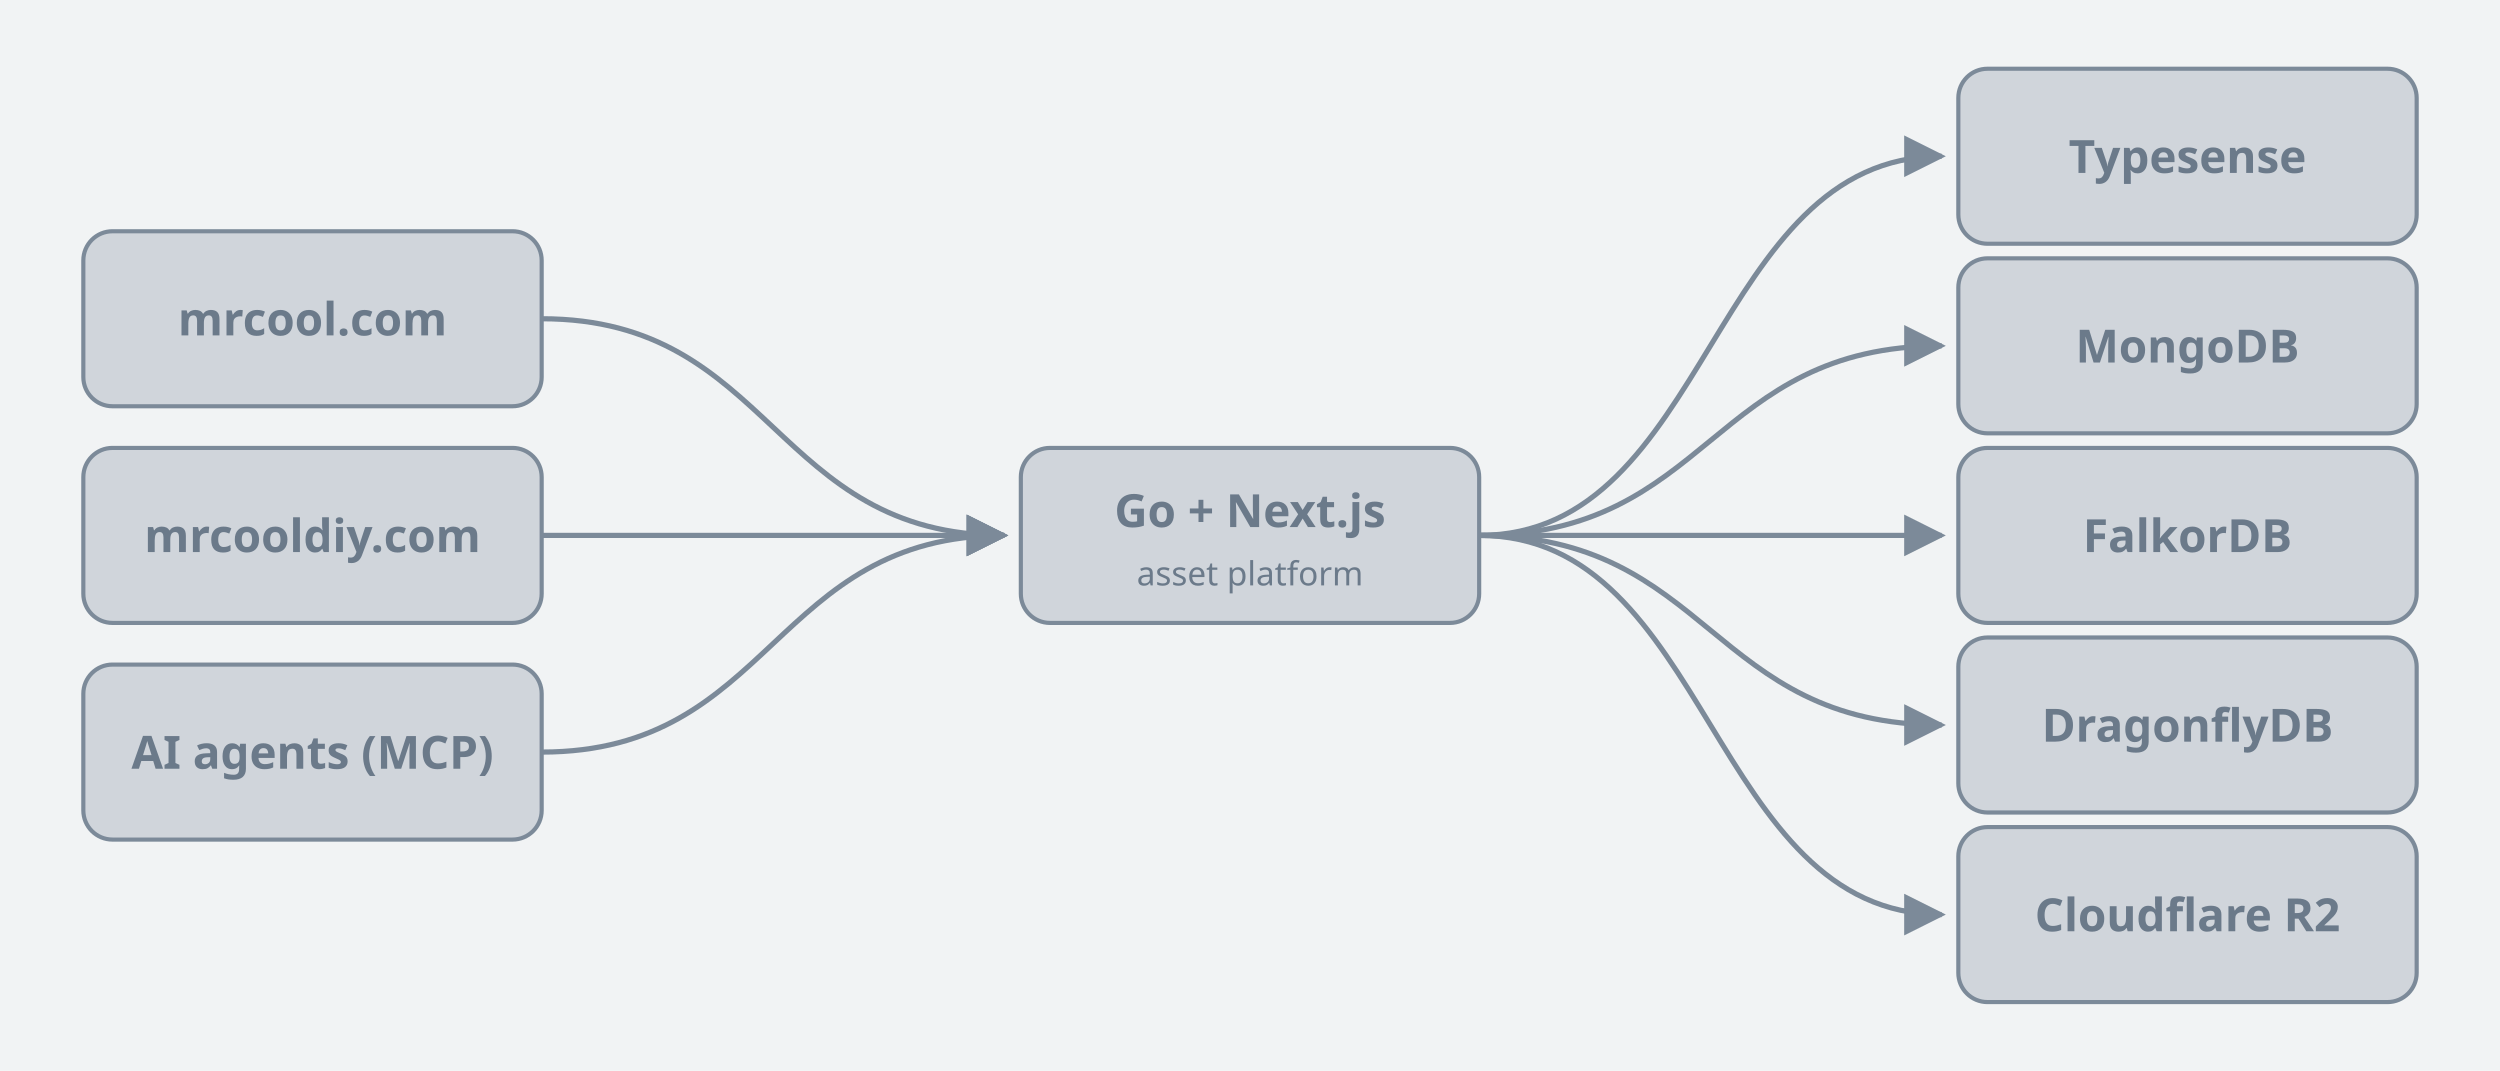
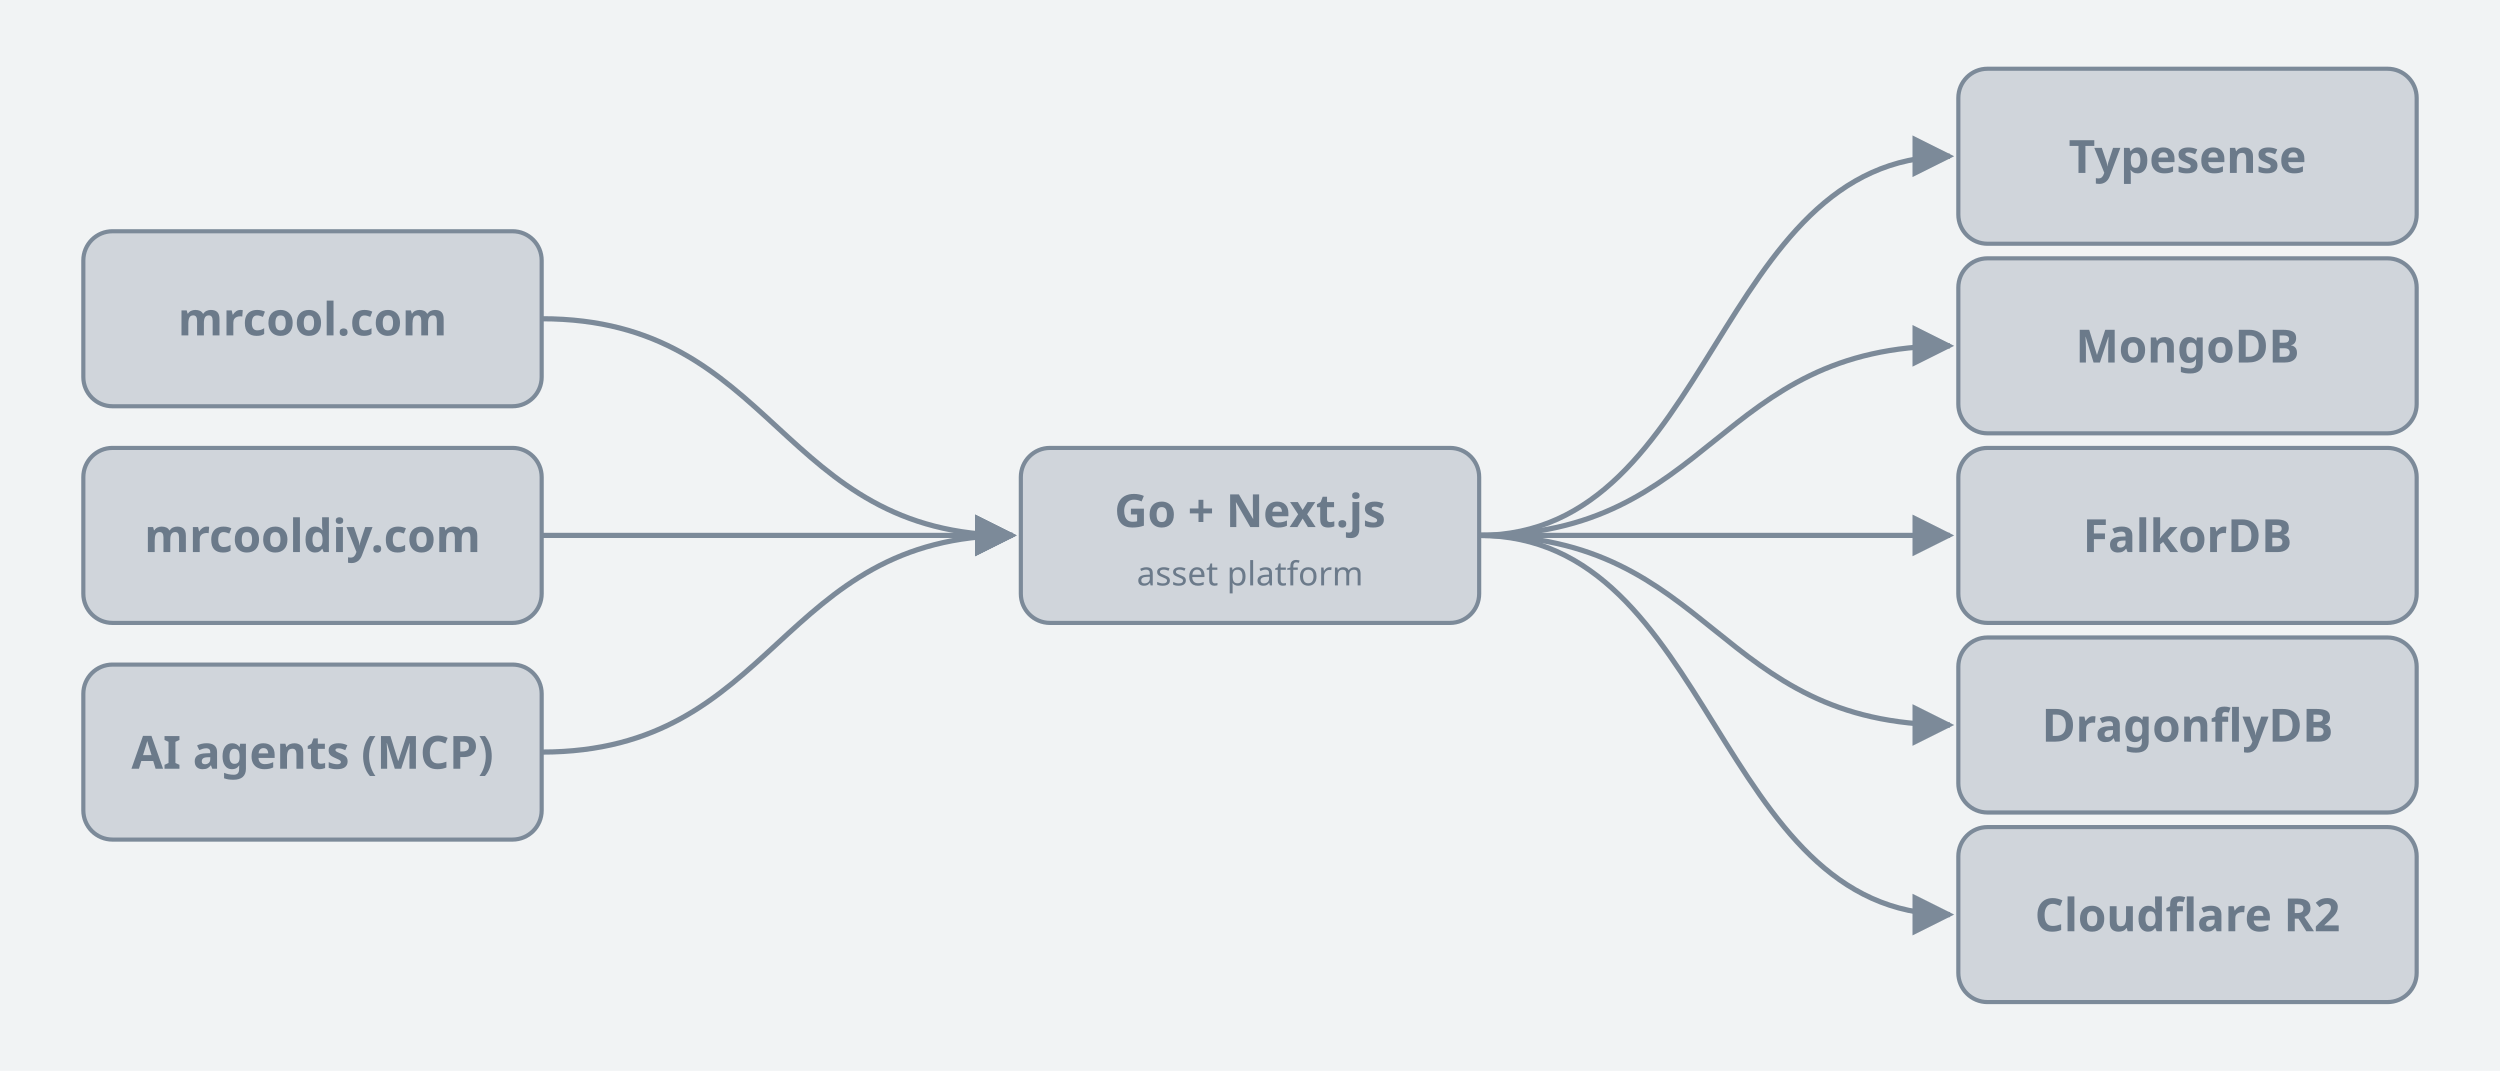
<svg xmlns="http://www.w3.org/2000/svg" viewBox="0 0 1200 514" role="img" aria-label="alembic architecture diagram">
  <defs>
-     <marker id="a" viewBox="0 0 10 10" refX="9" refY="5" markerWidth="8" markerHeight="8" orient="auto-start-reverse">
+     <marker id="a" viewBox="0 0 10 10" refX="9" refY="5" markerWidth="8" markerHeight="8" orient="auto">
      <path d="M0 0L10 5L0 10z" fill="#7c8a99" />
    </marker>
  </defs>
  <rect width="1200" height="514" fill="#8a97a6" fill-opacity=".12" />
  <g font-family="system-ui, sans-serif" text-anchor="middle" font-size="22" font-weight="600">
    <g fill="#7c8a99" fill-opacity=".28" stroke="#7c8a99" stroke-width="2">
      <rect x="40" y="111" width="220" height="84" rx="14" />
      <rect x="40" y="215" width="220" height="84" rx="14" />
      <rect x="40" y="319" width="220" height="84" rx="14" />
      <rect x="490" y="215" width="220" height="84" rx="14" />
      <rect x="940" y="33" width="220" height="84" rx="14" />
      <rect x="940" y="124" width="220" height="84" rx="14" />
      <rect x="940" y="215" width="220" height="84" rx="14" />
      <rect x="940" y="306" width="220" height="84" rx="14" />
      <rect x="940" y="397" width="220" height="84" rx="14" />
    </g>
    <g fill="none" stroke="#7c8a99" stroke-width="2.5" marker-end="url(#a)">
-       <path d="M260 153 C371 153 371 257 482 257" />
-       <path d="M260 257 C371 257 371 257 482 257" />
-       <path d="M260 361 C371 361 371 257 482 257" />
-       <path d="M710 257 C821 257 821 75 932 75" />
-       <path d="M710 257 C821 257 821 166 932 166" />
-       <path d="M710 257 C821 257 821 257 932 257" />
-       <path d="M710 257 C821 257 821 348 932 348" />
-       <path d="M710 257 C821 257 821 439 932 439" />
+       <path d="M260 153 C373 153 373 257 486 257" />
+       <path d="M260 257 C373 257 373 257 486 257" />
+       <path d="M260 361 C373 361 373 257 486 257" />
+       <path d="M710 257 C823 257 823 75 936 75" />
+       <path d="M710 257 C823 257 823 166 936 166" />
+       <path d="M710 257 C823 257 823 257 936 257" />
+       <path d="M710 257 C823 257 823 348 936 348" />
+       <path d="M710 257 C823 257 823 439 936 439" />
    </g>
    <g fill="#6b7a8a" stroke="none">
      <text x="150" y="161">mrcool.com</text>
      <text x="150" y="265">mrcooldiy.com</text>
      <text x="150" y="369">AI agents (MCP)</text>
      <text x="600" y="253">Go + Next.js</text>
      <text x="600" y="281" font-size="16" font-weight="400">asset platform</text>
      <text x="1050" y="83">Typesense</text>
      <text x="1050" y="174">MongoDB</text>
      <text x="1050" y="265">FalkorDB</text>
      <text x="1050" y="356">DragonflyDB</text>
      <text x="1050" y="447">Cloudflare R2</text>
    </g>
  </g>
</svg>
